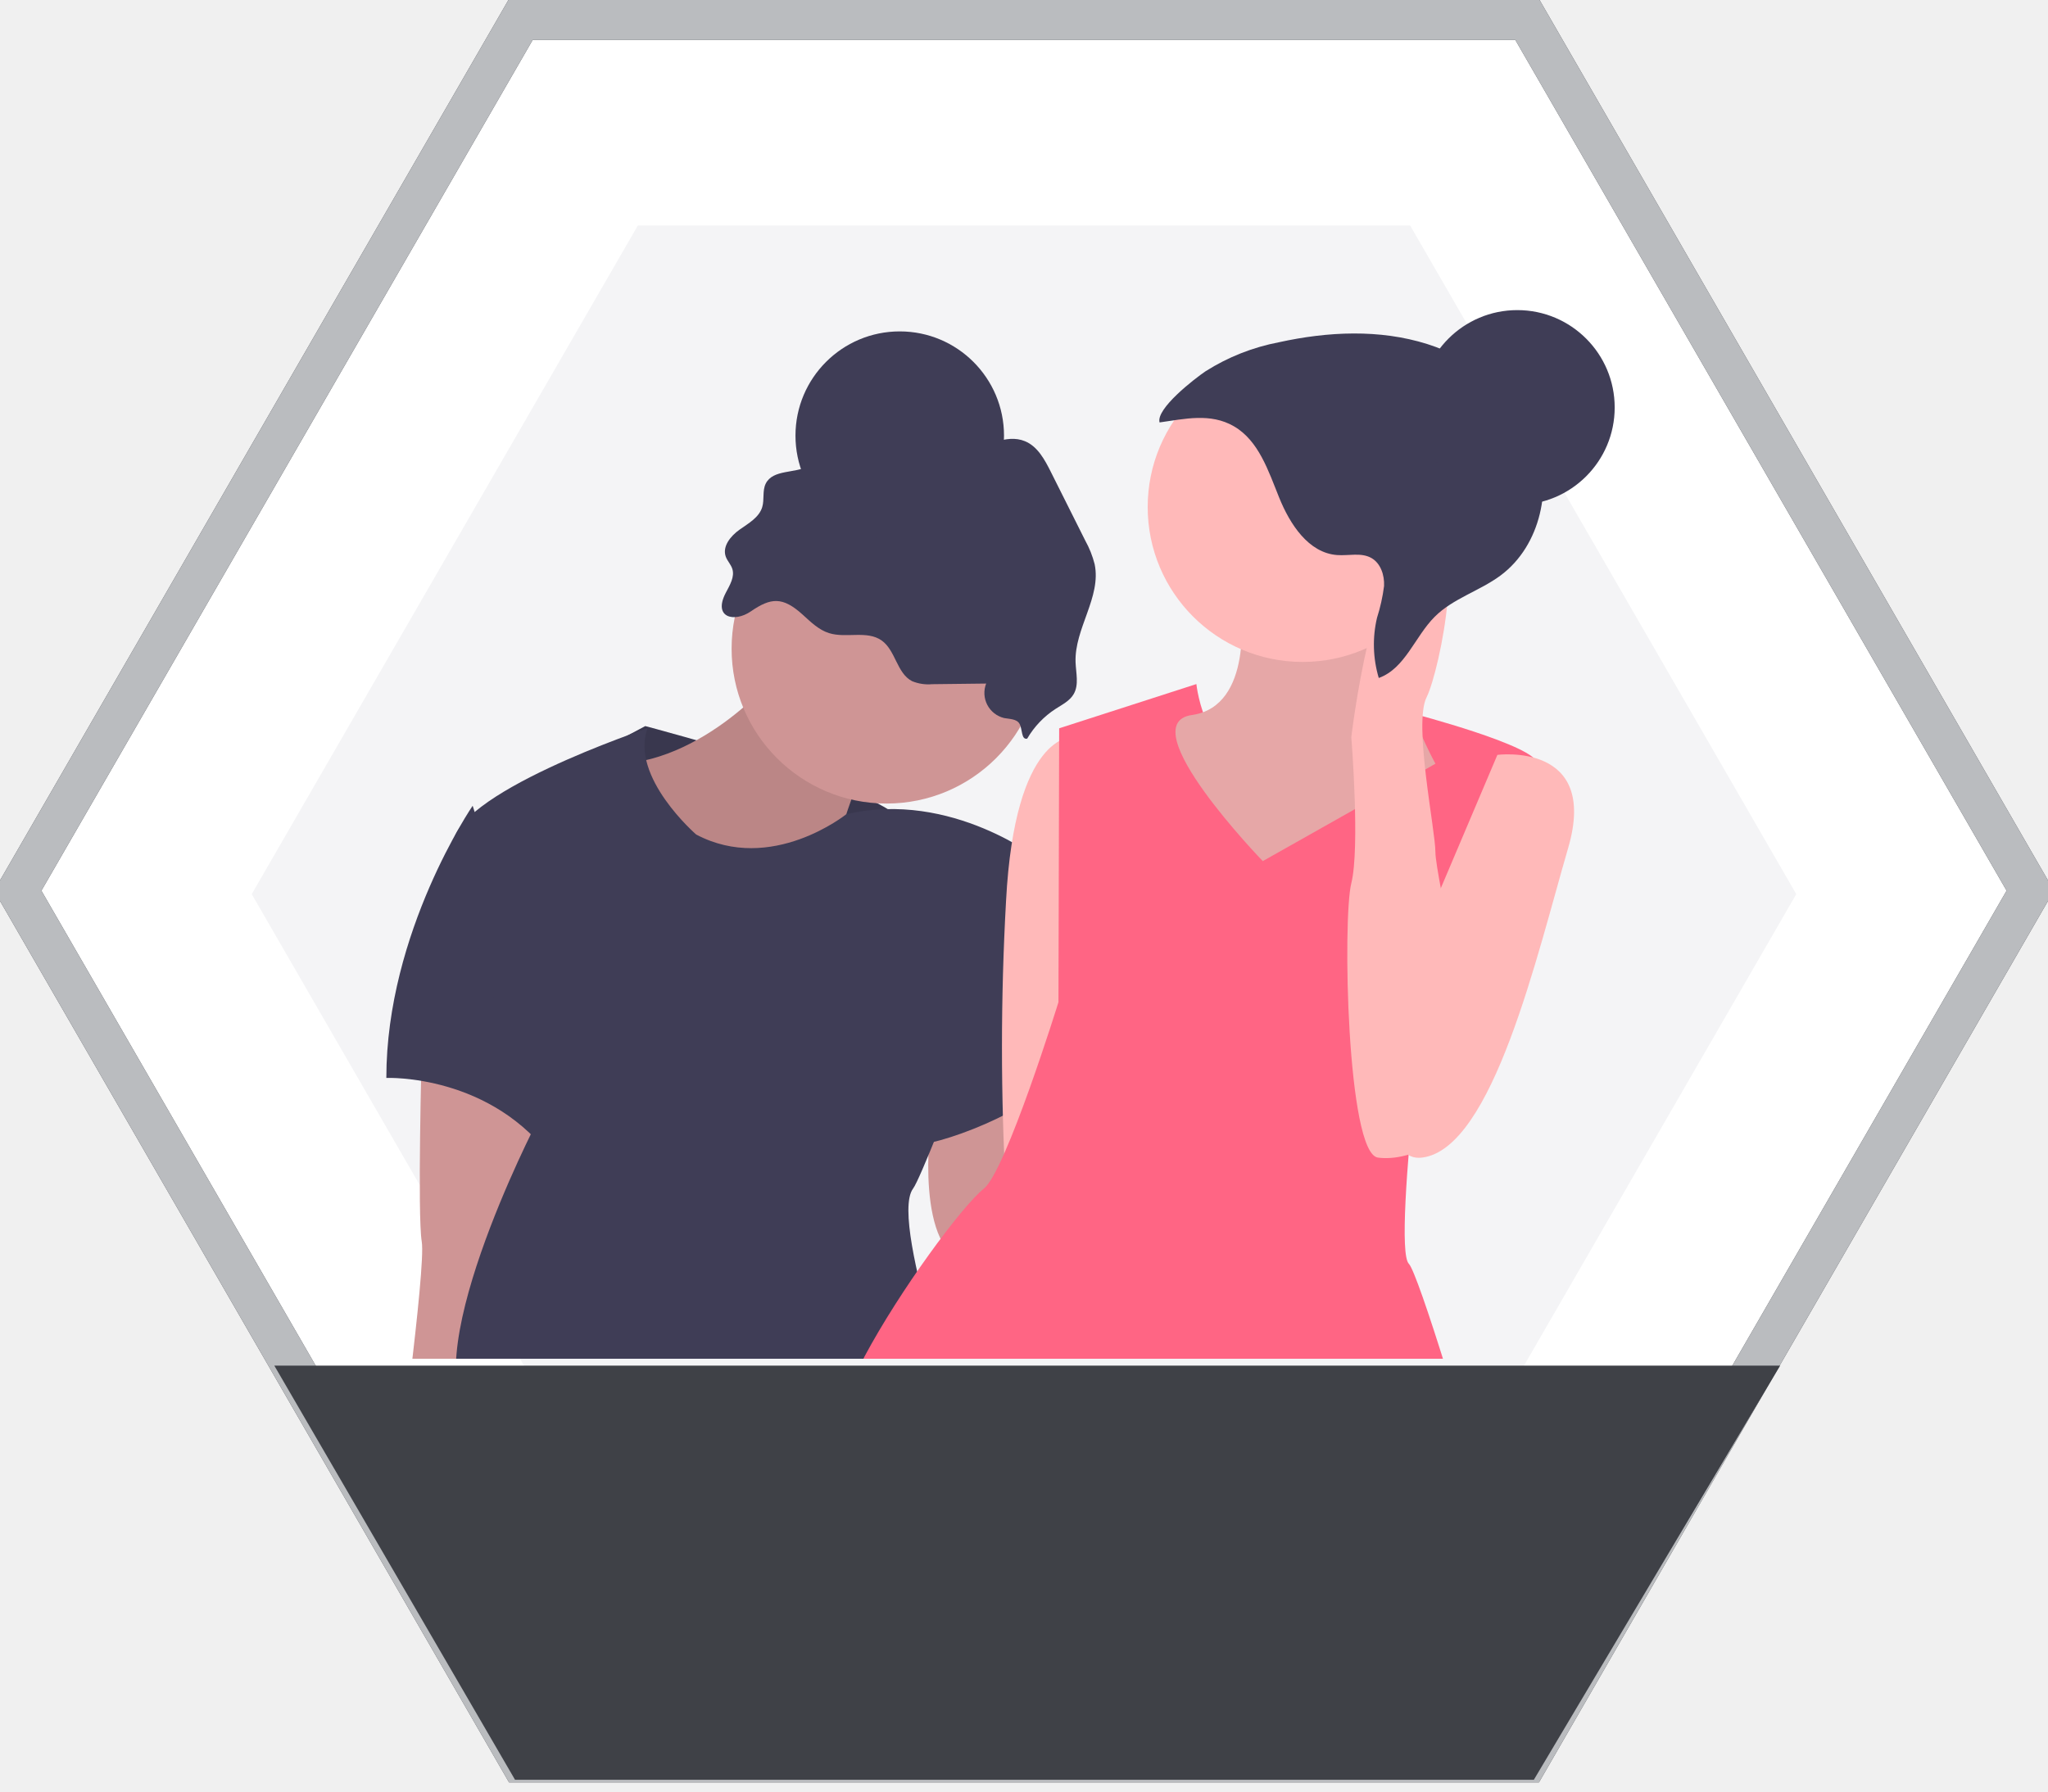
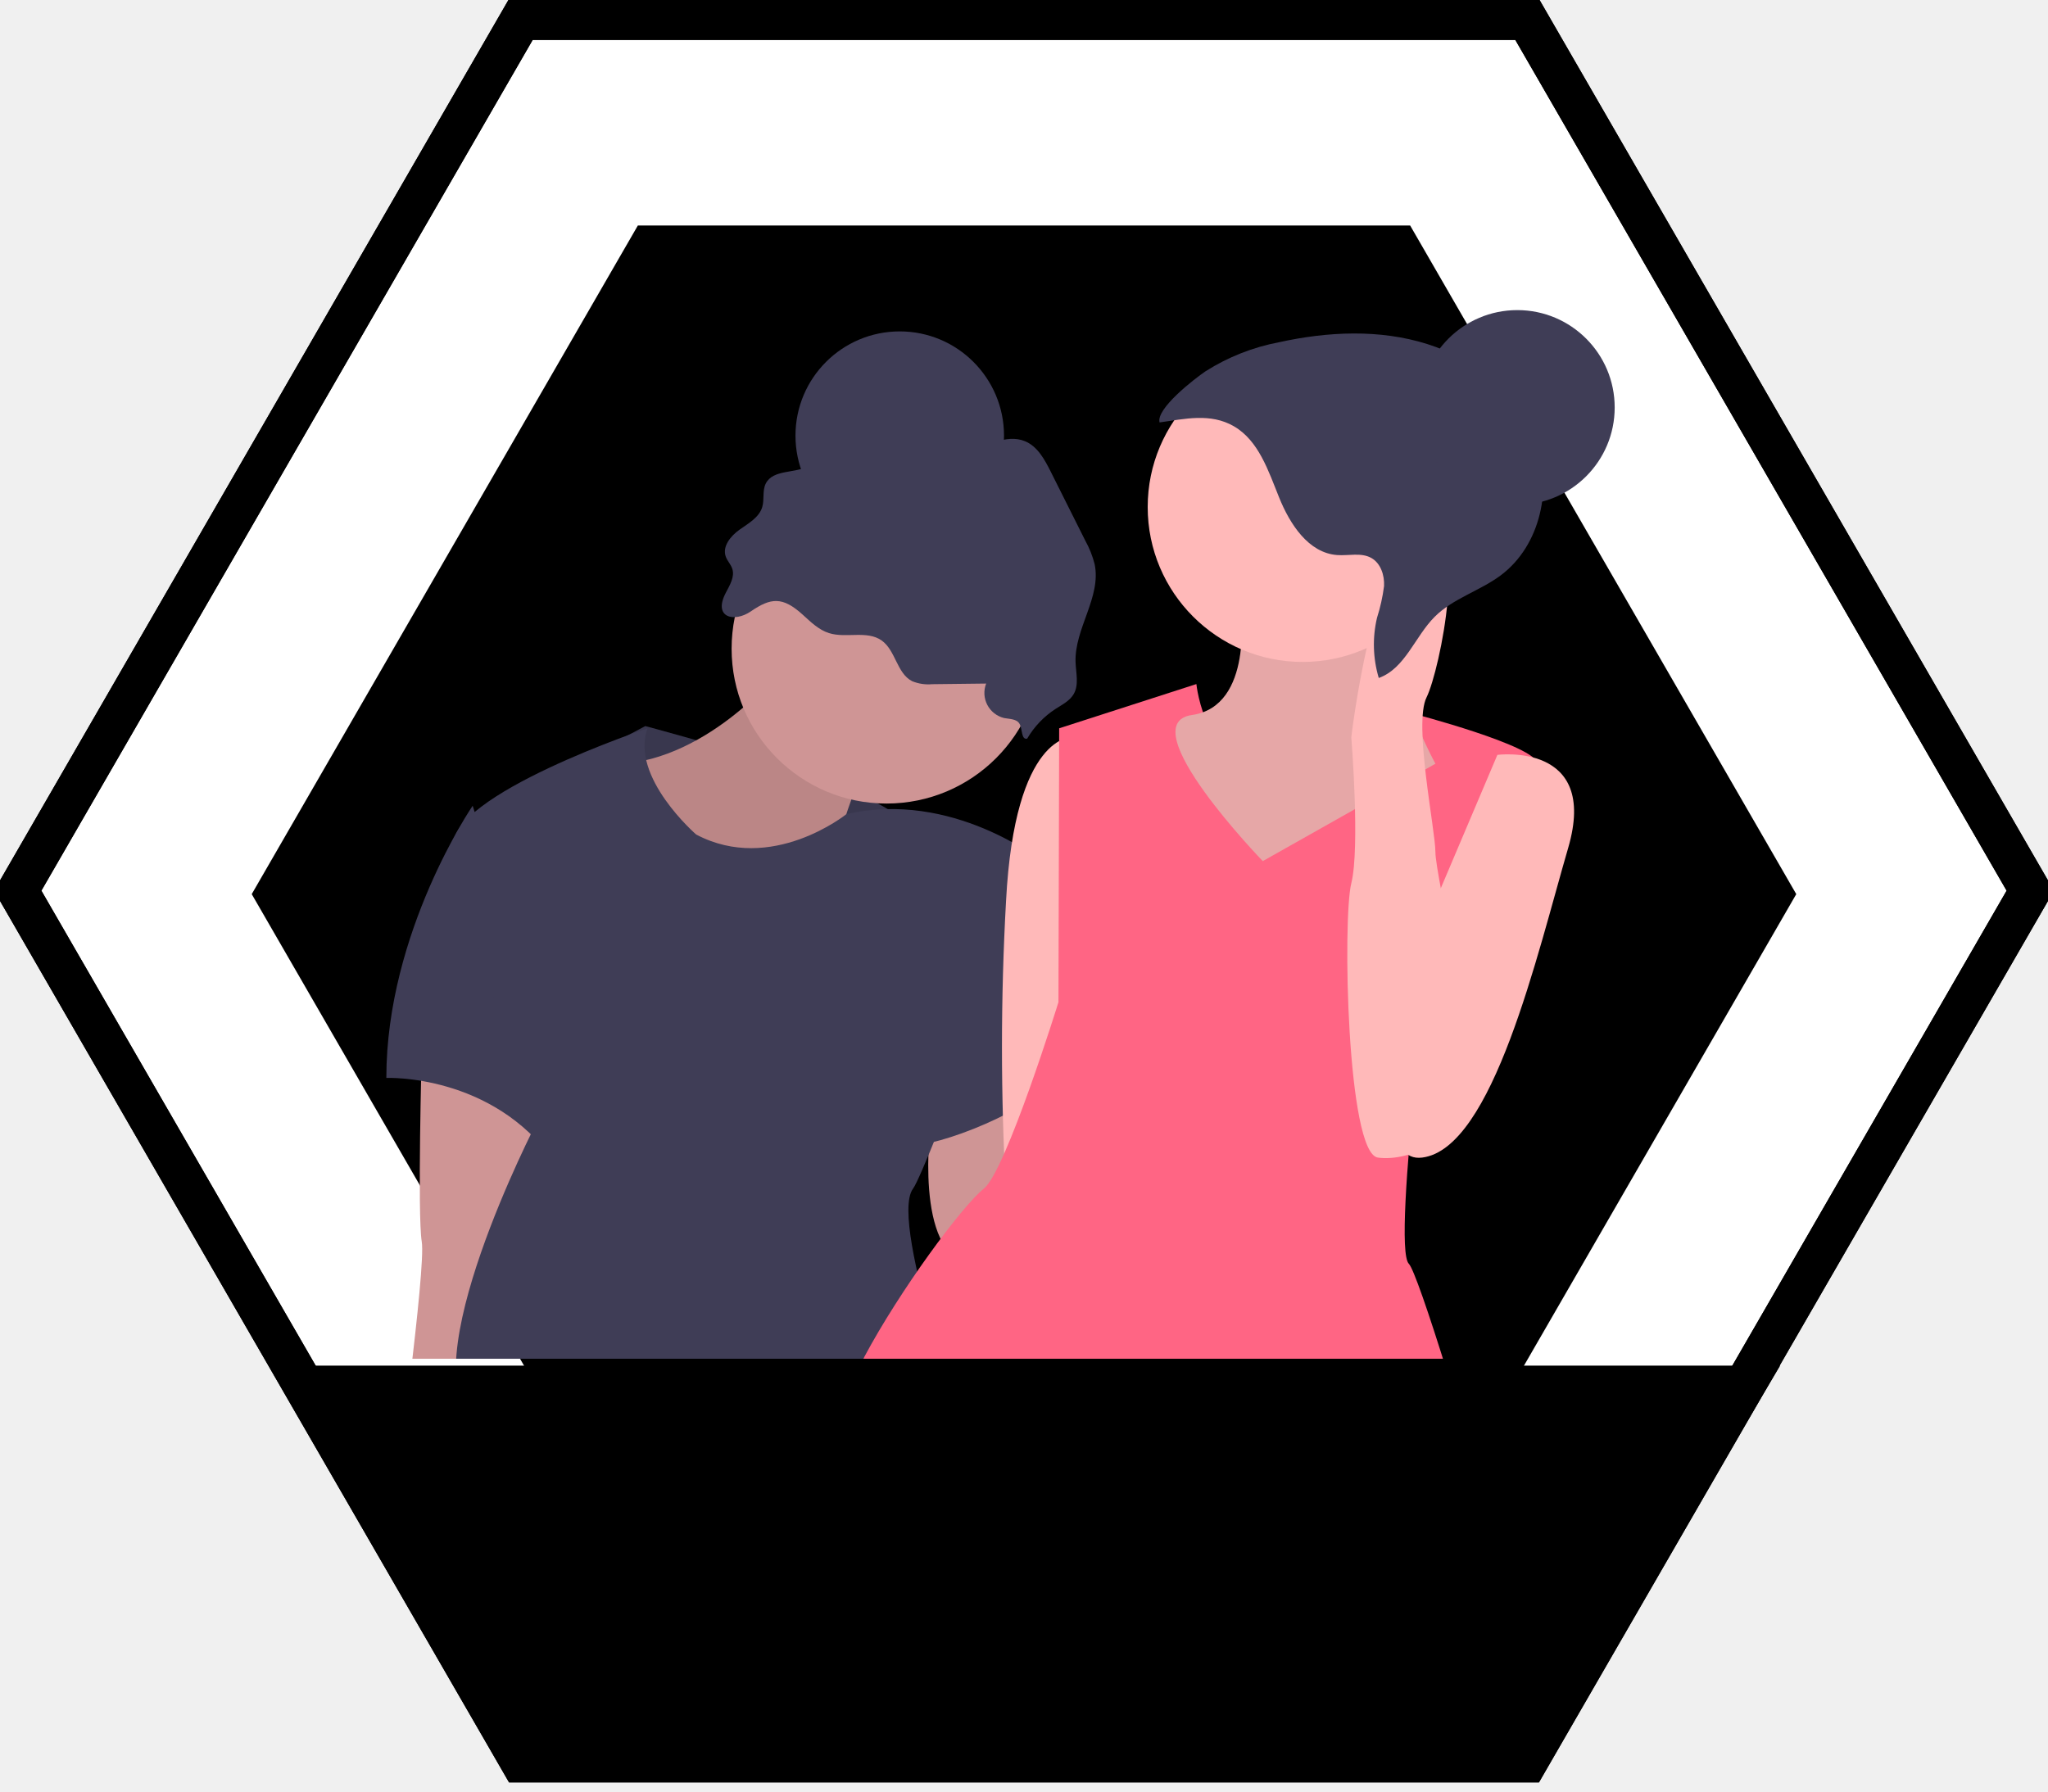
<svg xmlns="http://www.w3.org/2000/svg" class="badge women" width="400" height="350" viewBox="0 0 400 350" fill="none">
-   <path class="badge-border--hidden" fill="#FFFFFF" d="M298.268 3.795L396.536 174L298.268 344.205L101.732 344.205L3.464 174L101.732 3.795L298.268 3.795Z" stroke="#3F4147" stroke-width="8" />
-   <path class="badge-border" d="M298.268 3.795L396.536 174L298.268 344.205L101.732 344.205L3.464 174L101.732 3.795L298.268 3.795Z" stroke="#BABCBF" stroke-width="8" />
-   <path class="badge__bg" d="M124.583 305.3H275.416L350.833 174.674L275.417 44.049H124.583L49.166 174.674L124.583 305.3Z" fill="#F4F4F6" />
-   <path d="M53.575 266.78H347.689L299.581 347.689H100.589L53.575 266.78Z" fill="#3F4147" />
+   <path class="badge__border--hidden" fill="#FFFFFF" d="M298.268 3.795L396.536 174L298.268 344.205L101.732 344.205L3.464 174L101.732 3.795L298.268 3.795Z" stroke="currentColor" stroke-width="8" />
+   <path class="badge__border" d="M298.268 3.795L396.536 174L298.268 344.205L101.732 344.205L3.464 174L101.732 3.795L298.268 3.795Z" stroke="currentColor" stroke-width="8" />
+   <path class="badge__bg" d="M124.583 305.3H275.416L350.833 174.674L275.417 44.049H124.583L49.166 174.674L124.583 305.3Z" fill="currentColor" />
+   <path class="badge__label-bg" d="M53.575 266.78H347.689L299.581 347.689H100.589L53.575 266.78Z" fill="currentColor" />
  <mask id="mask0_2_813" style="mask-type:alpha" maskUnits="userSpaceOnUse" x="67" y="42" width="251" height="224">
    <rect x="67.123" y="42.715" width="250.186" height="222.726" fill="#C4C4C4" />
  </mask>
  <g mask="url(#mask0_2_813)">
    <g class="person left">
      <path d="M126.033 141.849C126.033 141.849 175.312 154.817 176.177 160.869C177.041 166.921 151.105 183.422 151.105 183.422L96.638 157.411L126.033 141.849Z" fill="#3F3D56" />
      <path opacity="0.1" d="M126.033 141.849C126.033 141.849 175.312 154.817 176.177 160.869C177.041 166.921 151.105 183.422 151.105 183.422L96.638 157.411L126.033 141.849Z" fill="black" />
      <path d="M151.537 131.906C151.537 131.906 135.975 150.926 116.955 149.197C97.935 147.468 140.298 189.831 140.298 189.831L161.912 170.811C161.912 170.811 167.964 145.739 173.151 144.875C178.338 144.01 151.537 131.906 151.537 131.906Z" fill="#CF9595" />
      <path opacity="0.1" d="M151.537 131.906C151.537 131.906 135.975 150.926 116.955 149.197C97.935 147.468 140.298 189.831 140.298 189.831L161.912 170.811C161.912 170.811 167.964 145.739 173.151 144.875C178.338 144.01 151.537 131.906 151.537 131.906Z" fill="black" />
      <path d="M82.373 205.393C82.373 205.393 81.509 237.381 82.373 242.569C83.238 247.756 77.186 291.848 77.186 291.848L96.206 278.015C96.206 278.015 110.903 231.33 104.851 219.226C98.8 207.122 82.373 205.393 82.373 205.393Z" fill="#CF9595" />
      <path d="M181.796 219.226C181.796 219.226 178.338 245.162 189.577 246.891C200.816 248.621 203.41 227.007 203.41 227.007L199.087 205.393L181.796 219.226Z" fill="#CF9595" />
      <path d="M92.316 157.411C92.316 157.411 75.457 182.05 75.457 210.58C75.457 210.58 96.206 209.716 108.31 227.007C120.413 244.298 92.316 157.411 92.316 157.411Z" fill="#3F3D56" />
      <path d="M135.975 163.03C135.975 163.03 123.007 151.791 126.465 142.281C126.465 142.281 87.561 155.249 88.425 165.624C89.29 175.998 104.851 219.226 104.851 219.226C104.851 219.226 79.78 267.641 92.748 278.015C105.716 288.39 102.258 276.286 124.736 284.067C147.214 291.848 156.724 288.39 165.37 286.661C174.015 284.932 175.745 285.796 181.796 285.796C187.848 285.796 184.39 268.505 181.796 258.995C179.203 249.485 175.745 235.652 178.338 232.194C180.932 228.736 203.41 168.217 203.41 168.217C203.41 168.217 185.951 154.24 165.286 159.068C165.286 159.068 150.673 170.811 135.975 163.03Z" fill="#3F3D56" />
      <path d="M194.765 170.811C194.765 169.947 203.41 168.217 203.41 168.217C203.41 168.217 208.597 202.799 206.004 209.716C203.41 216.632 181.796 224.413 178.338 223.549C174.88 222.684 194.765 170.811 194.765 170.811Z" fill="#3F3D56" />
      <g class="head">
        <path d="M173.151 156.978C189.863 156.978 203.41 143.431 203.41 126.719C203.41 110.007 189.863 96.46 173.151 96.46C156.439 96.46 142.892 110.007 142.892 126.719C142.892 143.431 156.439 156.978 173.151 156.978Z" fill="#CF9595" />
        <path d="M156.783 120.085C158.34 121.5 159.9 123.044 161.905 123.679C165.264 124.742 169.354 123.087 172.219 125.138C174.943 127.088 175.158 131.538 178.139 133.068C179.381 133.581 180.73 133.785 182.069 133.662L192.608 133.538C192.347 134.206 192.231 134.923 192.269 135.639C192.307 136.356 192.498 137.057 192.828 137.694C193.158 138.331 193.62 138.89 194.184 139.335C194.748 139.779 195.4 140.098 196.096 140.27C197.199 140.479 198.582 140.427 199.129 141.407C199.719 142.467 199.442 144.576 200.622 144.296C201.994 141.947 203.899 139.953 206.184 138.476C207.471 137.645 208.935 136.921 209.704 135.595C210.764 133.766 210.146 131.481 210.071 129.368C209.835 122.794 215.146 116.646 213.795 110.207C213.385 108.601 212.77 107.055 211.965 105.606L205.223 92.148C204.031 89.769 202.646 87.204 200.186 86.192C196.462 84.66 192.468 87.388 188.502 88.087C183.995 88.881 179.514 86.996 175.112 85.745C170.709 84.495 165.454 84.045 162.044 87.097C160.658 88.337 159.698 90.071 158.081 90.988C155.321 92.553 150.962 91.636 149.556 94.48C148.866 95.875 149.321 97.579 148.872 99.068C148.258 101.1 146.184 102.239 144.452 103.466C142.721 104.692 141.039 106.725 141.745 108.726C142.045 109.578 142.742 110.249 143.023 111.108C143.54 112.688 142.538 114.311 141.766 115.784C139.188 120.696 143.429 121.648 146.641 119.442C150.555 116.755 152.845 116.508 156.783 120.085Z" fill="#3F3D56" />
        <path d="M175.731 105.469C186.977 105.469 196.095 96.352 196.095 85.105C196.095 73.858 186.977 64.741 175.731 64.741C164.484 64.741 155.367 73.858 155.367 85.105C155.367 96.352 164.484 105.469 175.731 105.469Z" fill="#3F3D56" />
      </g>
    </g>
    <g class="person right">
      <path d="M209.462 144.01C209.462 144.01 198.223 143.146 196.494 175.998C195.431 195.004 195.431 214.053 196.494 233.059L224.159 233.923L221.566 182.05L209.462 144.01Z" fill="#FFB9B9" />
      <path d="M233.669 133.636C233.669 133.636 235.398 150.927 249.231 150.927C263.064 150.927 275.892 139.378 275.892 139.378C275.892 139.378 300.24 145.739 300.24 149.197C300.24 152.656 280.355 177.728 280.355 177.728C280.355 177.728 271.709 243.433 275.168 246.892C278.626 250.35 314.937 373.98 308.885 384.355C302.833 394.729 305.427 394.729 264.793 397.323C224.159 399.917 220.701 408.562 203.41 395.594C186.119 382.626 183.525 374.845 176.609 373.98C169.693 373.116 161.912 278.015 168.828 265.047C175.744 252.079 187.848 235.652 192.171 232.194C196.494 228.736 206.73 195.782 206.73 195.782L206.868 142.281L233.669 133.636Z" fill="#FF6584" />
      <path d="M242.315 118.938C242.315 118.938 244.908 137.958 232.805 139.687C220.701 141.416 246.638 168.218 246.638 168.218L280.355 149.197C280.355 149.197 267.387 125.855 274.303 114.615C281.219 103.376 242.315 118.938 242.315 118.938Z" fill="#FFB9B9" />
      <path opacity="0.1" d="M242.315 118.938C242.315 118.938 244.908 137.958 232.805 139.687C220.701 141.416 246.638 168.218 246.638 168.218L280.355 149.197C280.355 149.197 267.387 125.855 274.303 114.615C281.219 103.376 242.315 118.938 242.315 118.938Z" fill="black" />
      <g class="arm right">
        <path d="M292.459 147.468C292.459 147.468 312.343 144.875 306.291 165.624C300.24 186.373 291.594 224.413 277.761 226.142C263.928 227.871 280.355 175.998 280.355 175.998L292.459 147.468Z" fill="#FFB9B9" />
        <path d="M288.136 205.393C288.136 205.393 280.355 170.811 280.355 166.488C280.355 162.166 276.032 141.417 278.626 136.229C281.219 131.042 287.271 101.647 277.761 104.241C268.251 106.835 263.928 144.01 263.928 144.01C263.928 144.01 265.658 165.624 263.928 172.54C262.199 179.457 263.064 225.278 269.116 226.142C275.168 227.007 288.136 222.684 288.136 205.393Z" fill="#FFB9B9" />
      </g>
      <g class="head right">
        <path d="M254.418 129.313C271.13 129.313 284.678 115.765 284.678 99.053C284.678 82.342 271.13 68.794 254.418 68.794C237.707 68.794 224.159 82.342 224.159 99.053C224.159 115.765 237.707 129.313 254.418 129.313Z" fill="#FFB9B9" />
        <path d="M249.806 66.859C259.338 64.762 269.441 64.278 278.75 67.209C288.059 70.14 296.476 76.843 299.913 85.977C303.351 95.112 300.929 106.569 293.105 112.403C289.028 115.443 283.819 116.886 280.222 120.481C276.344 124.358 274.451 130.588 269.291 132.448C268.151 128.628 268.032 124.576 268.946 120.696C269.593 118.674 270.054 116.598 270.323 114.492C270.428 112.372 269.673 110.028 267.82 108.994C265.85 107.895 263.407 108.599 261.158 108.433C255.561 108.02 251.937 102.407 249.835 97.204C247.732 92.001 245.849 86.093 240.995 83.277C236.423 80.624 231.354 81.844 226.478 82.524C225.745 79.846 233.263 74.017 235.471 72.521C239.851 69.749 244.714 67.828 249.806 66.859Z" fill="#3F3D56" />
        <path d="M296.349 98.621C306.854 98.621 315.369 90.106 315.369 79.601C315.369 69.097 306.854 60.581 296.349 60.581C285.845 60.581 277.329 69.097 277.329 79.601C277.329 90.106 285.845 98.621 296.349 98.621Z" fill="#3F3D56" />
      </g>
    </g>
  </g>
</svg>
